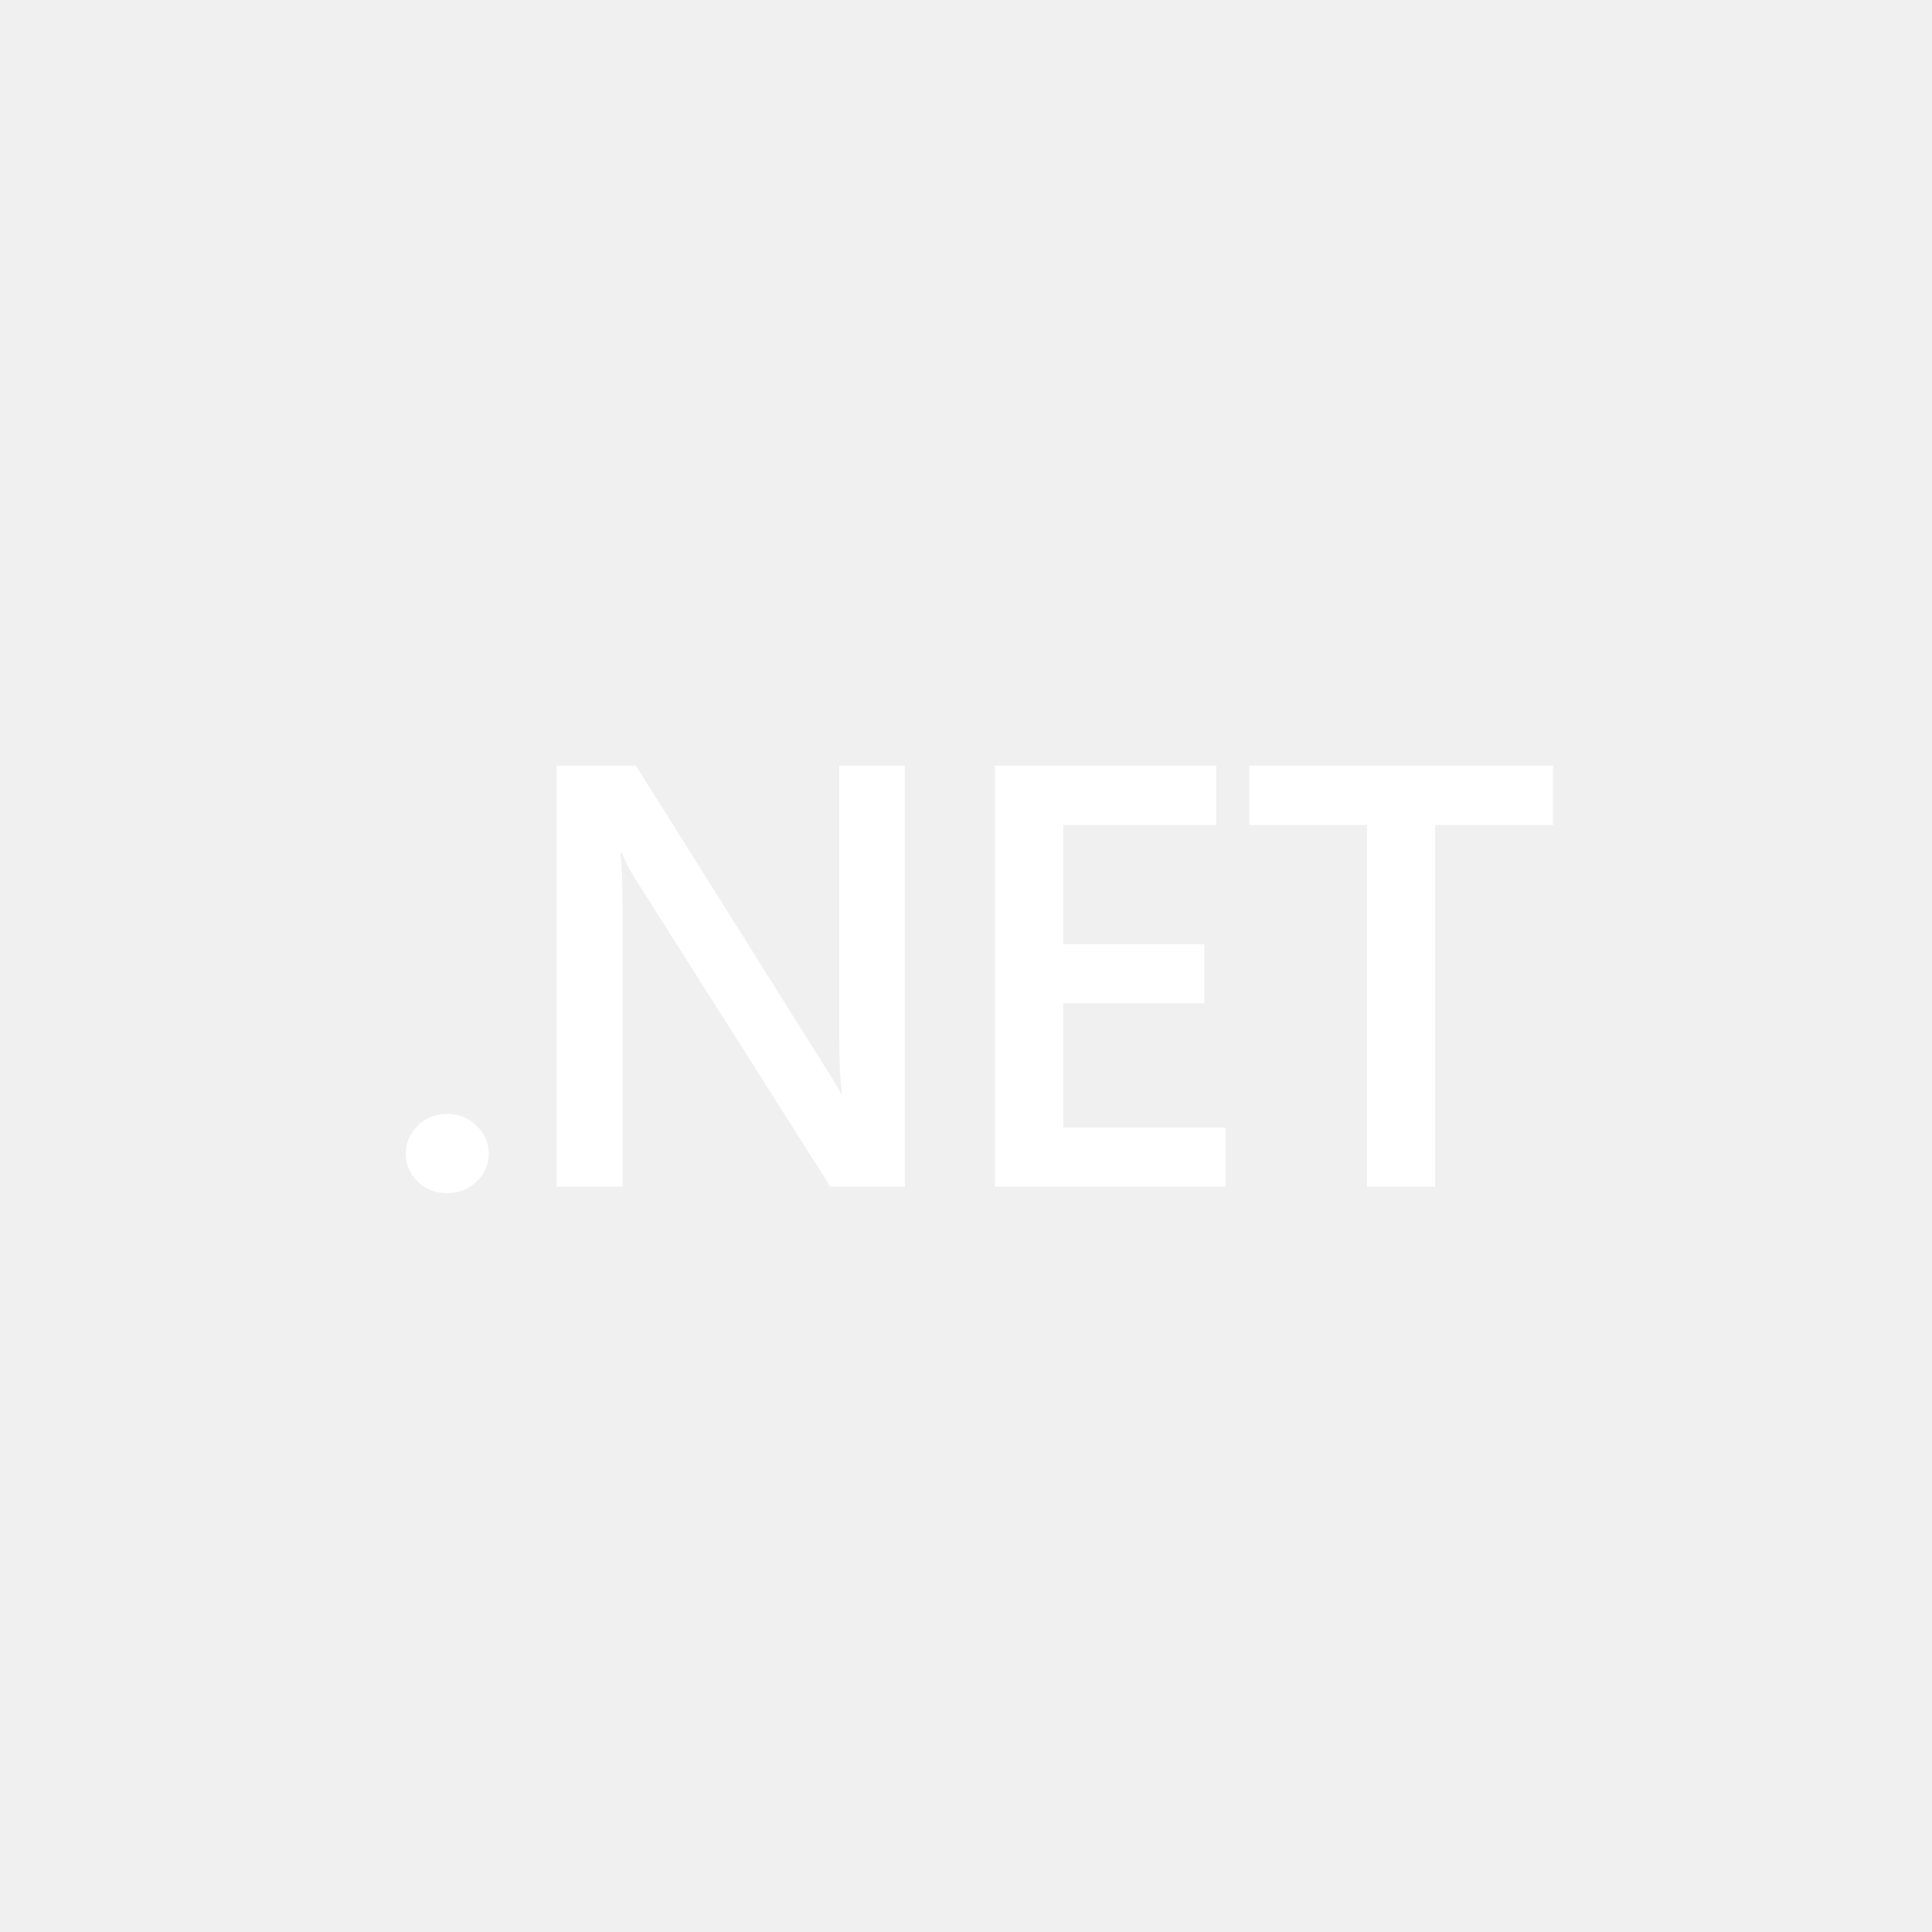
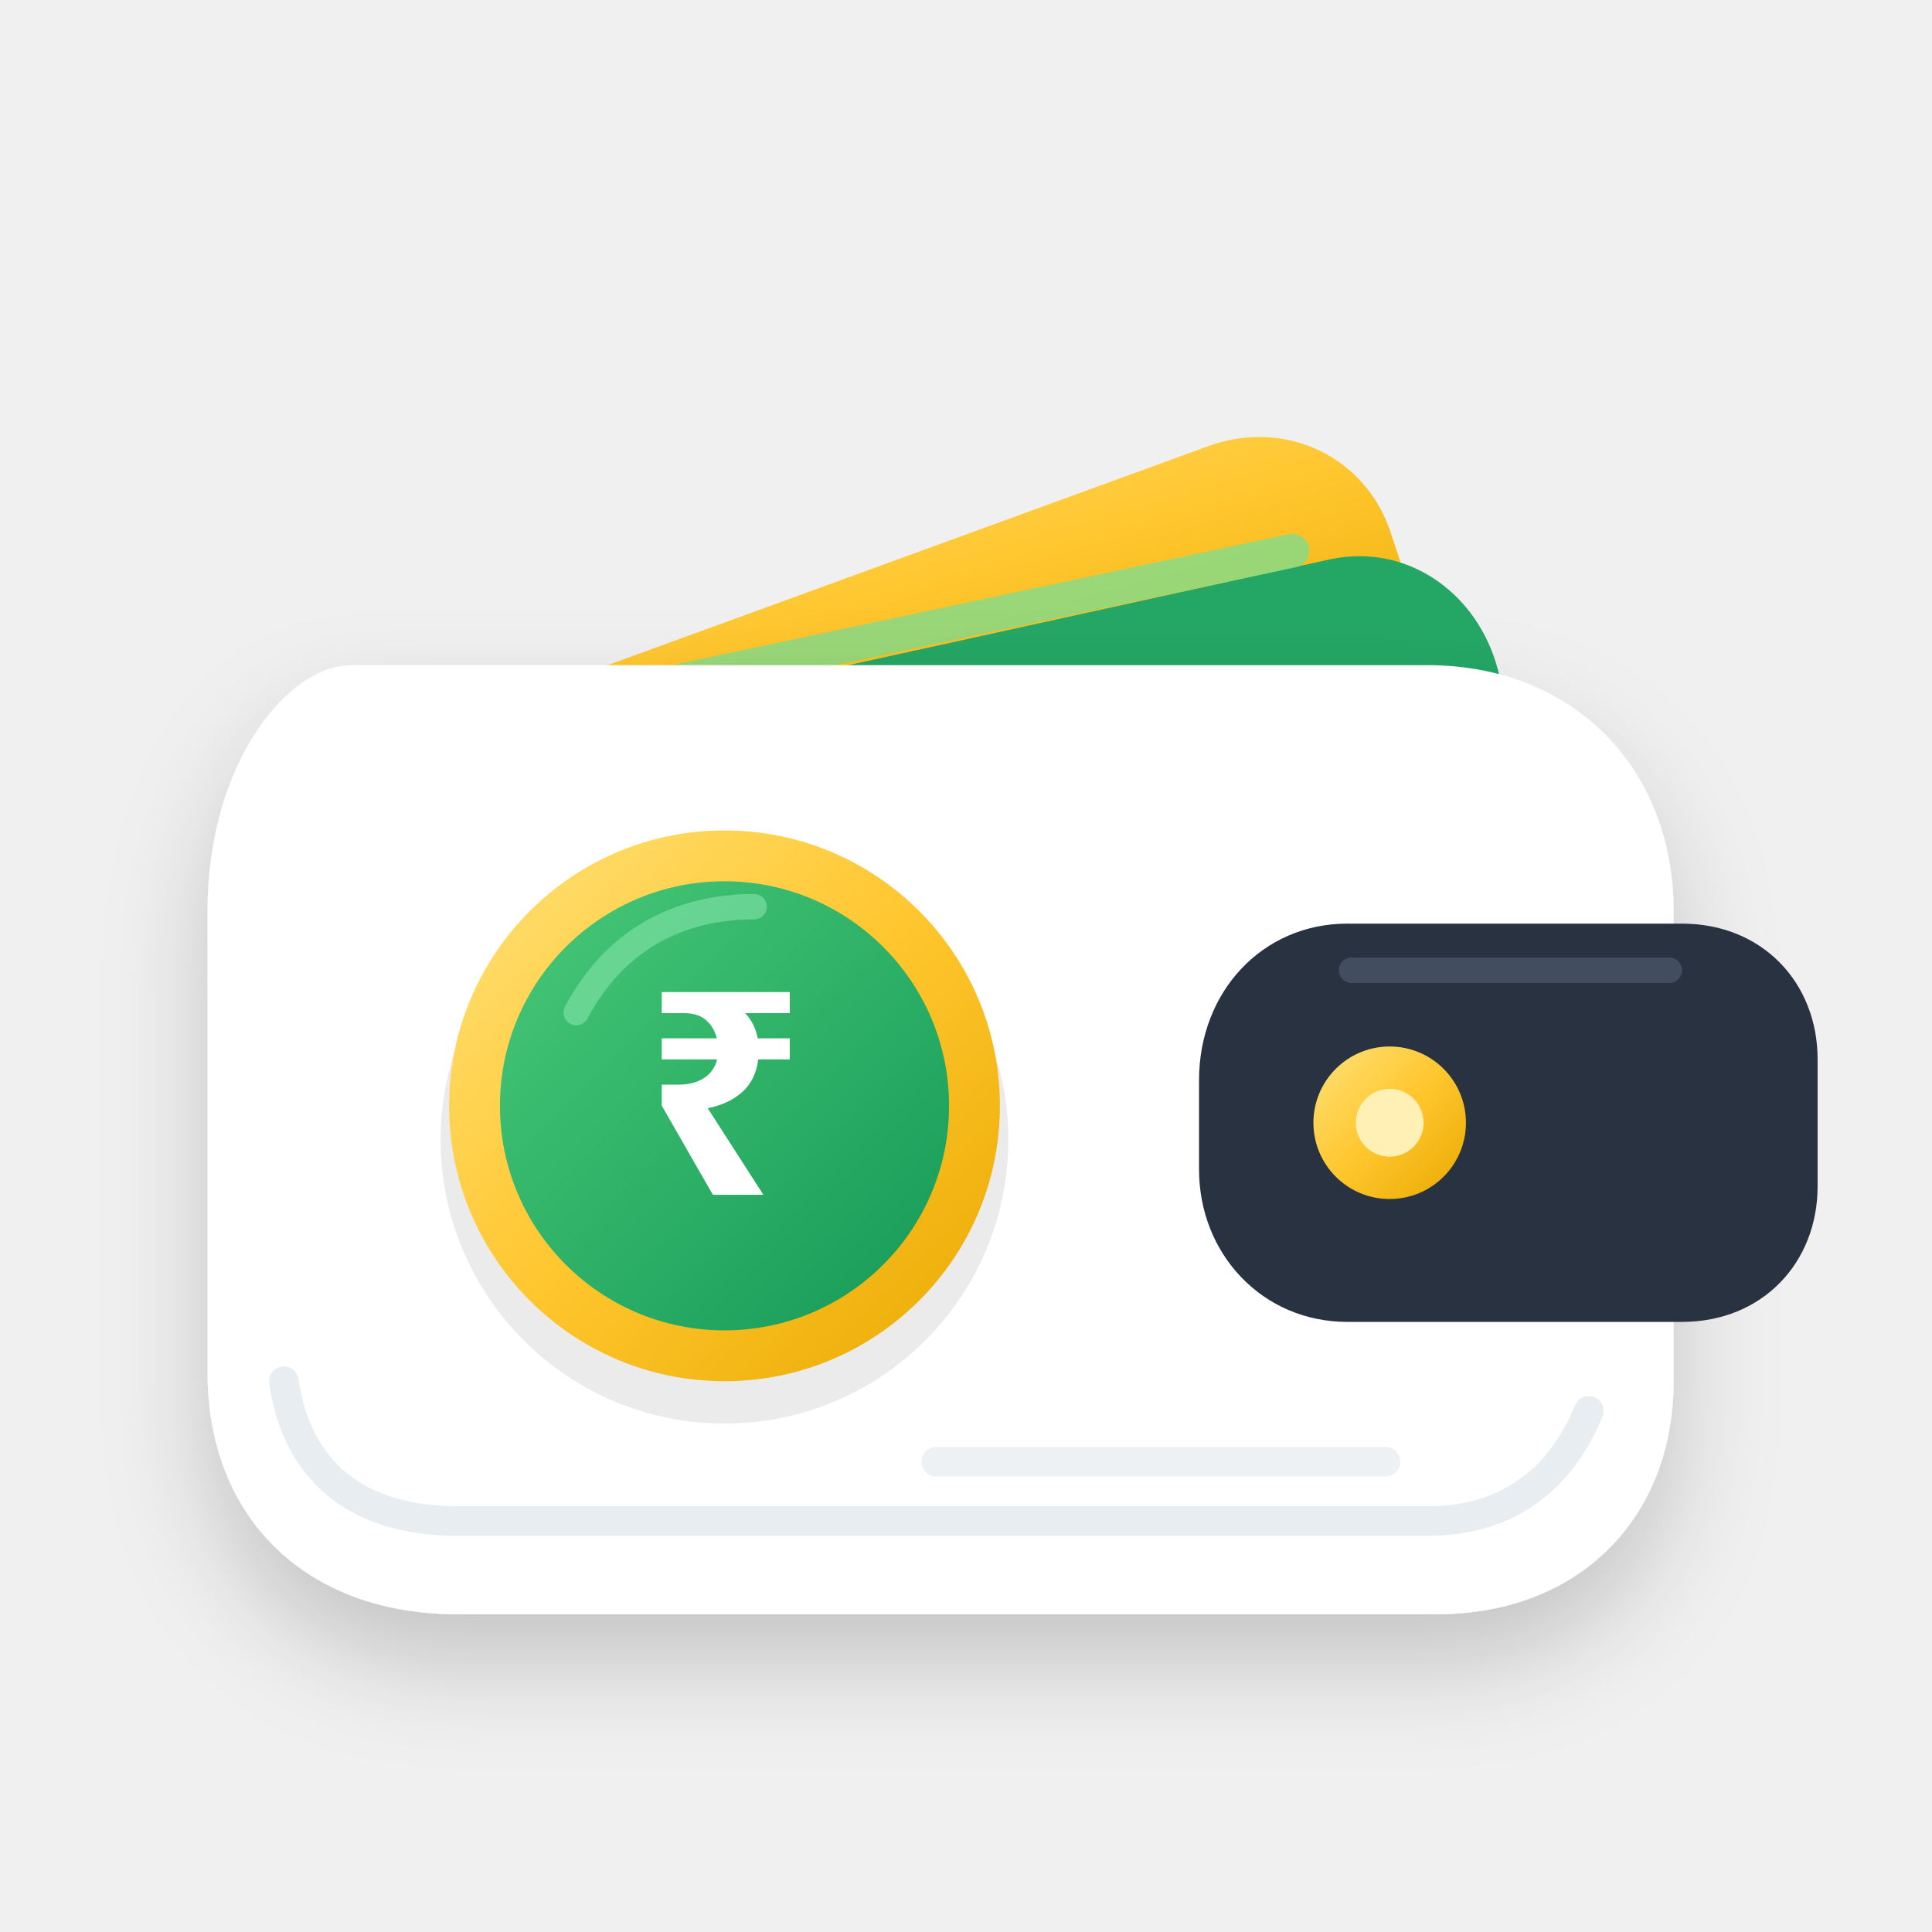
- <svg xmlns="http://www.w3.org/2000/svg" width="456" height="456" viewBox="0 0 456 456" version="1.1" xml:space="preserve" style="fill-rule:evenodd;clip-rule:evenodd;stroke-linejoin:round;stroke-miterlimit:2;">
-   <path d="m 105.5,281.609 c -2.703,0 -5.001,-0.9 -6.893,-2.702 -1.892,-1.848 -2.838,-4.042 -2.838,-6.582 0,-2.587 0.946,-4.804 2.838,-6.652 1.892,-1.848 4.19,-2.772 6.893,-2.772 2.748,0 5.068,0.924 6.96,2.772 1.937,1.848 2.906,4.064 2.906,6.652 0,2.54 -0.968,4.734 -2.906,6.582 -1.892,1.802 -4.212,2.702 -6.96,2.702 z" style="fill:#ffffff;fill-rule:nonzero;stroke-width:0.838" />
-   <path d="M 213.561,280.084 H 195.99 L 149.7,207.054 c -1.171,-1.848 -2.14,-3.765 -2.906,-5.751 h -0.406 c 0.361,2.125 0.541,6.675 0.541,13.65 v 65.132 h -15.543 v -99.36 h 18.719 l 44.737,71.298 c 1.892,2.957 3.109,4.989 3.649,6.098 h 0.27 c -0.45,-2.632 -0.676,-7.09 -0.676,-13.373 v -64.023 h 15.476 z" style="fill:#ffffff;fill-rule:nonzero;stroke-width:0.838" />
-   <path d="m 289.251,280.084 h -54.401 v -99.36 h 52.238 v 13.997 h -36.154 v 28.131 h 33.316 v 13.927 h -33.316 v 29.378 h 38.316 z" style="fill:#ffffff;fill-rule:nonzero;stroke-width:0.838" />
-   <path d="M 366.565,194.721 H 338.722 v 85.363 h -16.084 v -85.363 h -27.775 v -13.997 h 71.701 z" style="fill:#ffffff;fill-rule:nonzero;stroke-width:0.838" />
+ <svg xmlns="http://www.w3.org/2000/svg" width="456" height="456" viewBox="0 0 456 456">
+   <defs>
+     <filter id="shadow" x="-20%" y="-20%" width="140%" height="150%">
+       <feDropShadow dx="0" dy="12" stdDeviation="12" flood-color="#000000" flood-opacity="0.18" />
+     </filter>
+     <linearGradient id="coin" x1="0" y1="0" x2="1" y2="1">
+       <stop offset="0%" stop-color="#48C978" />
+       <stop offset="100%" stop-color="#159957" />
+     </linearGradient>
+     <linearGradient id="gold" x1="0" y1="0" x2="1" y2="1">
+       <stop offset="0%" stop-color="#FFE27A" />
+       <stop offset="50%" stop-color="#FFC62E" />
+       <stop offset="100%" stop-color="#E8A900" />
+     </linearGradient>
+   </defs>
+   <path d="M105 171              L286 105              C304 99 322 108 328 125              L343 170              Z" fill="url(#gold)" />
+   <path d="M91 181              L314 132              C333 128 350 141 354 160              L358 181              Z" fill="#24A765" />
+   <path d="M145 164              L305 130" stroke="#6FE09A" stroke-width="8" stroke-linecap="round" opacity="0.7" />
+   <path d="M83 157              H337              C371 157 395 181 395 215              V326              C395 358 373 381 339 381              H108              C72 381 49 358 49 324              V215              C49 180 68 157 83 157Z" fill="#FFFFFF" filter="url(#shadow)" />
+   <path d="M67 326              C70 347 84 359 108 359              H337              C355 359 368 350 375 333" fill="none" stroke="#E8EDF2" stroke-width="7" stroke-linecap="round" />
+   <circle cx="171" cy="269" r="67" fill="#000000" opacity="0.08" />
+   <circle cx="171" cy="261" r="65" fill="url(#gold)" />
+   <circle cx="171" cy="261" r="53" fill="url(#coin)" />
+   <path d="M136 239              C145 222 160 214 178 214" fill="none" stroke="#8BE8AE" stroke-width="6" stroke-linecap="round" opacity="0.55" />
+   <text x="171" y="282" text-anchor="middle" font-family="Arial, Helvetica, sans-serif" font-size="67" font-weight="700" fill="#FFFFFF">₹</text>
+   <path d="M318 218              H397              C416 218 429 232 429 250              V280              C429 298 416 312 397 312              H318              C298 312 283 296 283 276              V255              C283 234 298 218 318 218Z" fill="#293241" />
+   <path d="M319 229              H394" stroke="#485568" stroke-width="6" stroke-linecap="round" opacity="0.8" />
+   <circle cx="328" cy="265" r="18" fill="url(#gold)" />
+   <circle cx="328" cy="265" r="8" fill="#FFF1B5" />
+   <path d="M221 345              H327" stroke="#EEF1F4" stroke-width="7" stroke-linecap="round" />
</svg>
